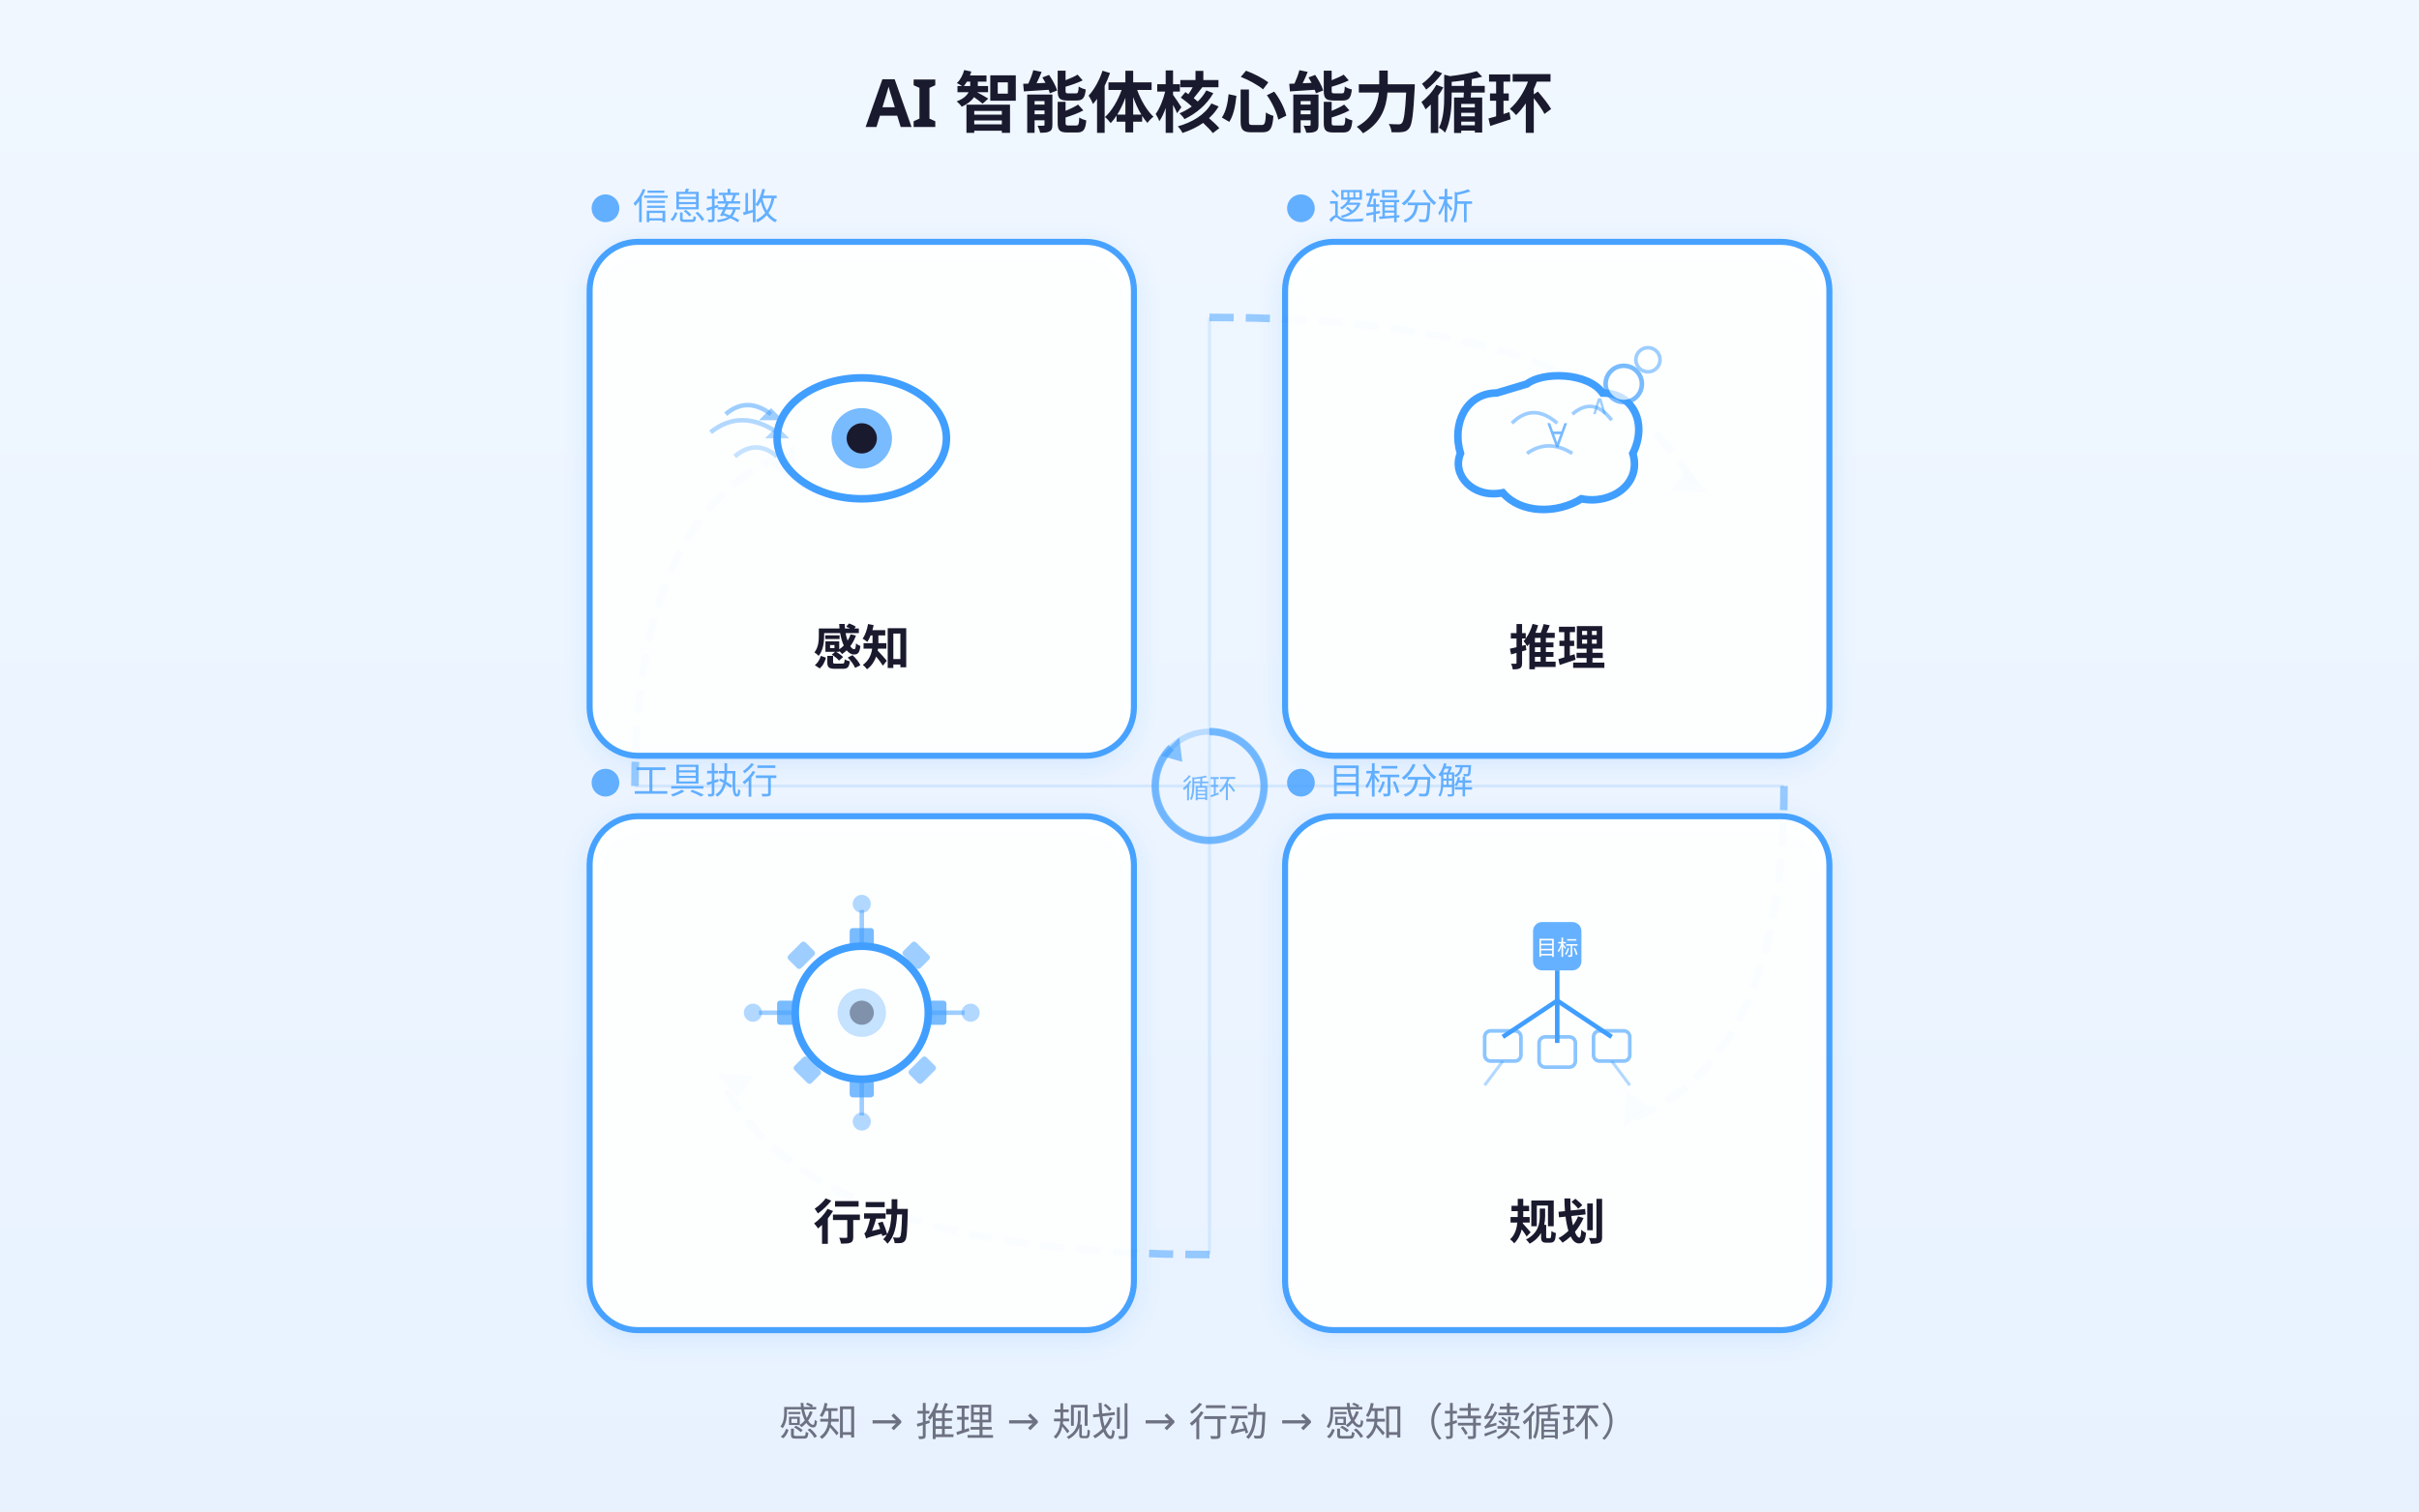
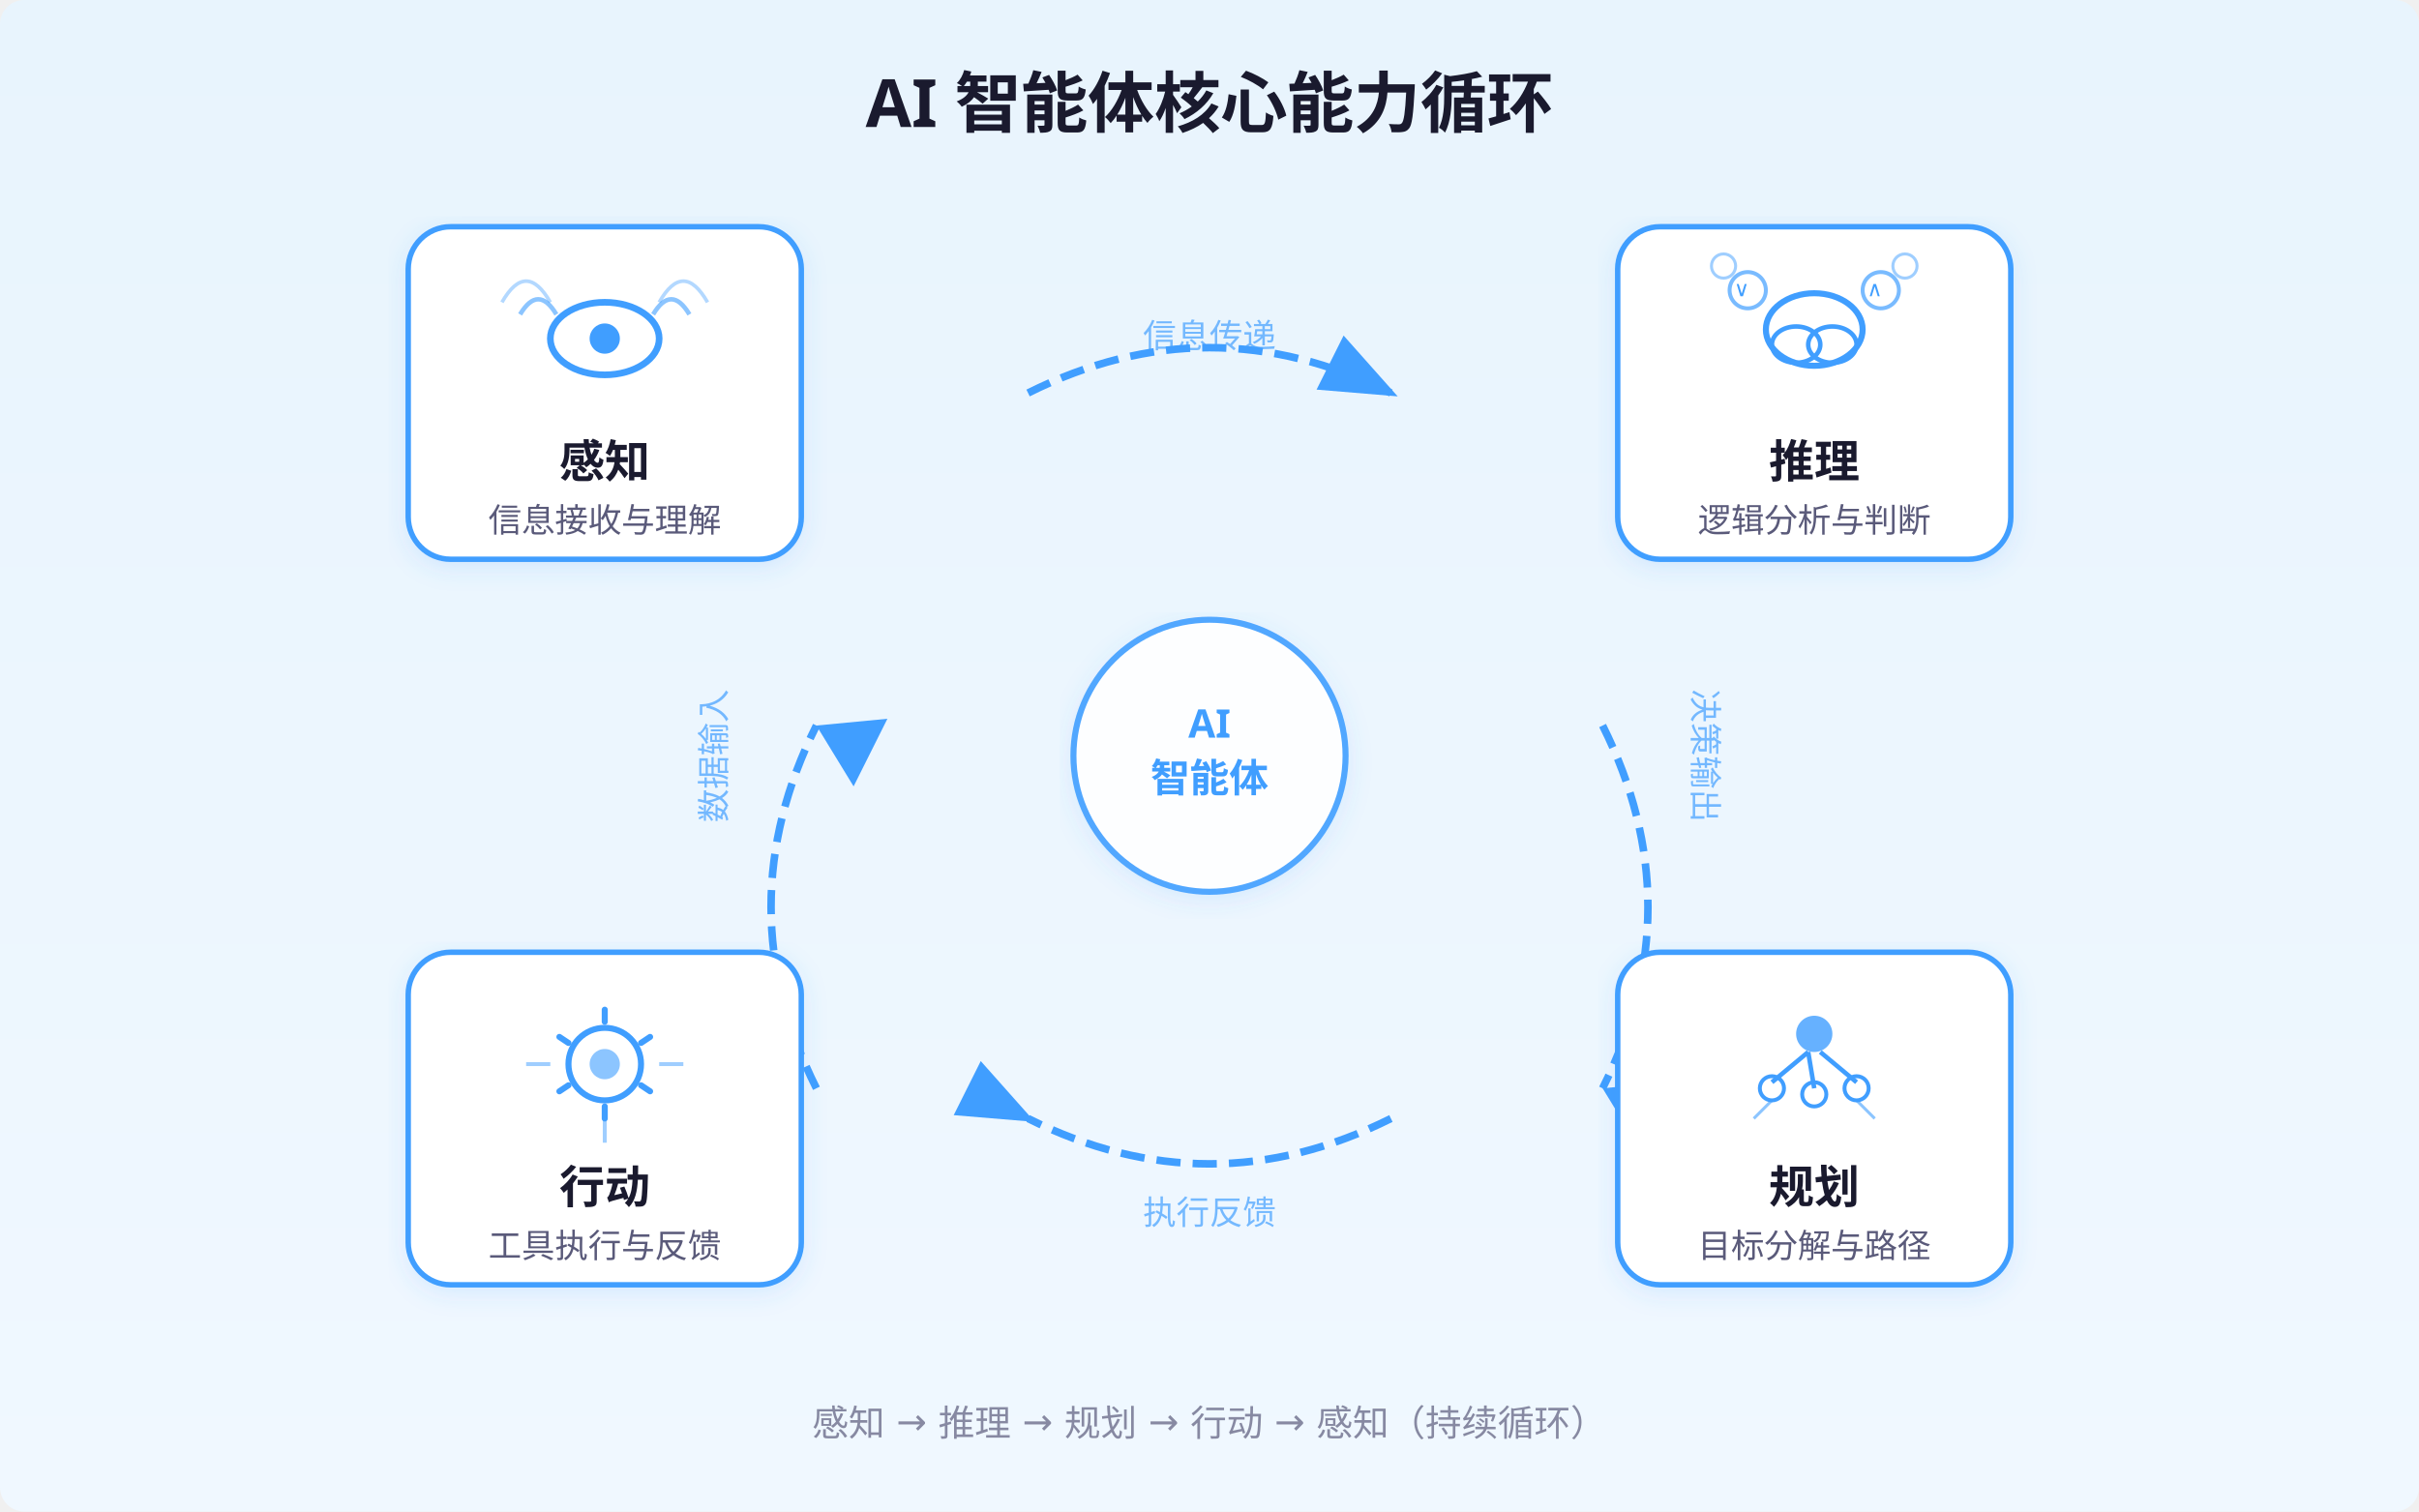
<svg xmlns="http://www.w3.org/2000/svg" viewBox="0 0 800 500" width="800" height="500">
  <defs>
    <linearGradient id="bgGrad" x1="0" y1="0" x2="0" y2="1">
-       <stop offset="0%" stop-color="#f0f7ff" />
-       <stop offset="100%" stop-color="#e8f2ff" />
+       <stop offset="0%" stop-color="#E8F4FD" />
+       <stop offset="100%" stop-color="#F0F8FF" />
    </linearGradient>
-     <linearGradient id="iconGrad" x1="0" y1="0" x2="1" y2="1">
+     <linearGradient id="cycleGrad" x1="0" y1="0" x2="1" y2="1">
      <stop offset="0%" stop-color="#409EFF" />
-       <stop offset="100%" stop-color="#2b7ed4" />
+       <stop offset="100%" stop-color="#2B7FE0" />
    </linearGradient>
-     <filter id="shadow" x="-10%" y="-10%" width="130%" height="130%">
+     <filter id="shadow" x="-5%" y="-5%" width="115%" height="115%">
      <feDropShadow dx="0" dy="2" stdDeviation="4" flood-color="#409EFF" flood-opacity="0.15" />
    </filter>
  </defs>
-   <rect width="800" height="500" fill="url(#bgGrad)" rx="0" />
-   <text x="400" y="42" text-anchor="middle" font-family="'PingFang SC','Microsoft YaHei',sans-serif" font-size="22" font-weight="bold" fill="#1a1a2e">AI 智能体核心能力循环</text>
-   <path d="M 400 105 Q 530 105 560 160" fill="none" stroke="#409EFF" stroke-width="2.5" stroke-dasharray="8,4" opacity="0.5" />
-   <polygon points="558,155 565,163 553,162" fill="#409EFF" opacity="0.6" />
-   <path d="M 590 260 Q 590 350 540 370" fill="none" stroke="#409EFF" stroke-width="2.5" stroke-dasharray="8,4" opacity="0.5" />
-   <polygon points="545,366 537,373 538,361" fill="#409EFF" opacity="0.6" />
-   <path d="M 400 415 Q 270 415 240 360" fill="none" stroke="#409EFF" stroke-width="2.5" stroke-dasharray="8,4" opacity="0.5" />
-   <polygon points="244,363 237,355 249,356" fill="#409EFF" opacity="0.6" />
-   <path d="M 210 260 Q 210 170 260 150" fill="none" stroke="#409EFF" stroke-width="2.5" stroke-dasharray="8,4" opacity="0.5" />
-   <polygon points="255,154 263,147 262,159" fill="#409EFF" opacity="0.6" />
-   <line x1="400" y1="105" x2="400" y2="415" stroke="#409EFF" stroke-width="1" opacity="0.15" />
-   <line x1="210" y1="260" x2="590" y2="260" stroke="#409EFF" stroke-width="1" opacity="0.15" />
-   <g filter="url(#shadow)">
-     <rect x="195" y="80" width="180" height="170" rx="16" fill="white" stroke="#409EFF" stroke-width="2" opacity="0.95" />
+   <rect width="800" height="500" fill="url(#bgGrad)" rx="8" />
+   <text x="400" y="42" text-anchor="middle" font-family="'Microsoft YaHei','PingFang SC',sans-serif" font-size="22" font-weight="bold" fill="#1a1a2e">AI 智能体核心能力循环</text>
+   <path d="M 340 130 Q 400 100 460 130" fill="none" stroke="#409EFF" stroke-width="2.5" stroke-dasharray="8,4" marker-end="url(#arrowRight)" />
+   <path d="M 530 240 Q 560 300 530 360" fill="none" stroke="#409EFF" stroke-width="2.5" stroke-dasharray="8,4" marker-end="url(#arrowDown)" />
+   <path d="M 460 370 Q 400 400 340 370" fill="none" stroke="#409EFF" stroke-width="2.5" stroke-dasharray="8,4" marker-end="url(#arrowLeft)" />
+   <path d="M 270 360 Q 240 300 270 240" fill="none" stroke="#409EFF" stroke-width="2.5" stroke-dasharray="8,4" marker-end="url(#arrowUp)" />
+   <defs>
+     <marker id="arrowRight" markerWidth="10" markerHeight="8" refX="9" refY="4" orient="auto">
+       <path d="M0,0 L10,4 L0,8 Z" fill="#409EFF" />
+     </marker>
+     <marker id="arrowDown" markerWidth="10" markerHeight="8" refX="5" refY="8" orient="auto">
+       <path d="M0,0 L10,0 L5,8 Z" fill="#409EFF" />
+     </marker>
+     <marker id="arrowLeft" markerWidth="10" markerHeight="8" refX="1" refY="4" orient="auto">
+       <path d="M10,0 L0,4 L10,8 Z" fill="#409EFF" />
+     </marker>
+     <marker id="arrowUp" markerWidth="10" markerHeight="8" refX="5" refY="0" orient="auto">
+       <path d="M0,8 L10,8 L5,0 Z" fill="#409EFF" />
+     </marker>
+   </defs>
+   <circle cx="400" cy="250" r="45" fill="white" stroke="#409EFF" stroke-width="2" opacity="0.9" filter="url(#shadow)" />
+   <text x="400" y="244" text-anchor="middle" font-family="'Microsoft YaHei','PingFang SC',sans-serif" font-size="13" font-weight="bold" fill="#409EFF">AI</text>
+   <text x="400" y="262" text-anchor="middle" font-family="'Microsoft YaHei','PingFang SC',sans-serif" font-size="13" font-weight="bold" fill="#409EFF">智能体</text>
+   <g transform="translate(200, 130)">
+     <rect x="-65" y="-55" width="130" height="110" rx="14" fill="white" stroke="#409EFF" stroke-width="1.8" filter="url(#shadow)" />
+     <g transform="translate(0, -18)">
+       <ellipse cx="0" cy="0" rx="18" ry="12" fill="none" stroke="#409EFF" stroke-width="2.2" />
+       <circle cx="0" cy="0" r="5" fill="#409EFF" />
+       <path d="M-28,-8 Q-22,-18 -16,-8" fill="none" stroke="#409EFF" stroke-width="1.5" opacity="0.6" />
+       <path d="M-34,-12 Q-26,-26 -18,-12" fill="none" stroke="#409EFF" stroke-width="1.2" opacity="0.4" />
+       <path d="M16,-8 Q22,-18 28,-8" fill="none" stroke="#409EFF" stroke-width="1.5" opacity="0.6" />
+       <path d="M18,-12 Q26,-26 34,-12" fill="none" stroke="#409EFF" stroke-width="1.2" opacity="0.4" />
+     </g>
+     <text x="0" y="28" text-anchor="middle" font-family="'Microsoft YaHei','PingFang SC',sans-serif" font-size="15" font-weight="bold" fill="#1a1a2e">感知</text>
+     <text x="0" y="46" text-anchor="middle" font-family="'Microsoft YaHei','PingFang SC',sans-serif" font-size="11" fill="#5A5A7A">信息接收与理解</text>
  </g>
-   <g transform="translate(285,145)">
-     <ellipse cx="0" cy="0" rx="28" ry="20" fill="none" stroke="#409EFF" stroke-width="2.5" />
-     <circle cx="0" cy="0" r="10" fill="#409EFF" opacity="0.7" />
-     <circle cx="0" cy="0" r="5" fill="#1a1a2e" />
-     <path d="M -45 -8 Q -38 -14 -30 -8" fill="none" stroke="#409EFF" stroke-width="1.5" opacity="0.5" />
-     <path d="M -50 -2 Q -40 -10 -28 -2" fill="none" stroke="#409EFF" stroke-width="1.5" opacity="0.4" />
-     <path d="M -42 6 Q -35 0 -28 6" fill="none" stroke="#409EFF" stroke-width="1.5" opacity="0.3" />
-     <polygon points="-30,-10 -26,-6 -34,-6" fill="#409EFF" opacity="0.5" />
-     <polygon points="-28,-4 -24,0 -32,0" fill="#409EFF" opacity="0.4" />
+   <g transform="translate(600, 130)">
+     <rect x="-65" y="-55" width="130" height="110" rx="14" fill="white" stroke="#409EFF" stroke-width="1.8" filter="url(#shadow)" />
+     <g transform="translate(0, -18)">
+       <ellipse cx="0" cy="-3" rx="16" ry="12" fill="none" stroke="#409EFF" stroke-width="2" />
+       <ellipse cx="-6" cy="2" rx="8" ry="6" fill="none" stroke="#409EFF" stroke-width="1.5" />
+       <ellipse cx="6" cy="2" rx="8" ry="6" fill="none" stroke="#409EFF" stroke-width="1.5" />
+       <circle cx="22" cy="-16" r="6" fill="none" stroke="#409EFF" stroke-width="1.3" opacity="0.7" />
+       <circle cx="30" cy="-24" r="4" fill="none" stroke="#409EFF" stroke-width="1" opacity="0.5" />
+       <text x="20" y="-14" font-family="'Microsoft YaHei','PingFang SC',sans-serif" font-size="7" fill="#409EFF" text-anchor="middle">∧</text>
+       <circle cx="-22" cy="-16" r="6" fill="none" stroke="#409EFF" stroke-width="1.3" opacity="0.7" />
+       <circle cx="-30" cy="-24" r="4" fill="none" stroke="#409EFF" stroke-width="1" opacity="0.5" />
+       <text x="-24" y="-14" font-family="'Microsoft YaHei','PingFang SC',sans-serif" font-size="7" fill="#409EFF" text-anchor="middle">∨</text>
+     </g>
+     <text x="0" y="28" text-anchor="middle" font-family="'Microsoft YaHei','PingFang SC',sans-serif" font-size="15" font-weight="bold" fill="#1a1a2e">推理</text>
+     <text x="0" y="46" text-anchor="middle" font-family="'Microsoft YaHei','PingFang SC',sans-serif" font-size="11" fill="#5A5A7A">逻辑分析与判断</text>
  </g>
-   <text x="285" y="220" text-anchor="middle" font-family="'PingFang SC','Microsoft YaHei',sans-serif" font-size="16" font-weight="bold" fill="#1a1a2e">感知</text>
-   <g filter="url(#shadow)">
-     <rect x="425" y="80" width="180" height="170" rx="16" fill="white" stroke="#409EFF" stroke-width="2" opacity="0.95" />
+   <g transform="translate(600, 370)">
+     <rect x="-65" y="-55" width="130" height="110" rx="14" fill="white" stroke="#409EFF" stroke-width="1.8" filter="url(#shadow)" />
+     <g transform="translate(0, -18)">
+       <circle cx="0" cy="-10" r="6" fill="#409EFF" opacity="0.8" />
+       <line x1="-2" y1="-4" x2="-14" y2="6" stroke="#409EFF" stroke-width="1.5" />
+       <line x1="2" y1="-4" x2="14" y2="6" stroke="#409EFF" stroke-width="1.5" />
+       <line x1="-2" y1="-4" x2="0" y2="8" stroke="#409EFF" stroke-width="1.5" />
+       <circle cx="-14" cy="8" r="4" fill="none" stroke="#409EFF" stroke-width="1.3" />
+       <circle cx="14" cy="8" r="4" fill="none" stroke="#409EFF" stroke-width="1.3" />
+       <circle cx="0" cy="10" r="4" fill="none" stroke="#409EFF" stroke-width="1.3" />
+       <line x1="-14" y1="12" x2="-20" y2="18" stroke="#409EFF" stroke-width="1" opacity="0.6" />
+       <line x1="14" y1="12" x2="20" y2="18" stroke="#409EFF" stroke-width="1" opacity="0.6" />
+     </g>
+     <text x="0" y="28" text-anchor="middle" font-family="'Microsoft YaHei','PingFang SC',sans-serif" font-size="15" font-weight="bold" fill="#1a1a2e">规划</text>
+     <text x="0" y="46" text-anchor="middle" font-family="'Microsoft YaHei','PingFang SC',sans-serif" font-size="11" fill="#5A5A7A">目标分解与路径</text>
  </g>
-   <g transform="translate(515,145)">
-     <path d="M -20 -15 C -30 -15 -35 -5 -32 5 C -35 12 -28 20 -18 18 C -12 25 0 25 8 20 C 18 22 28 15 25 5 C 30 -5 25 -15 15 -15 C 10 -22 -5 -22 -10 -18 Z" fill="none" stroke="#409EFF" stroke-width="2.5" />
-     <path d="M -15 -5 Q -8 -12 0 -5" fill="none" stroke="#409EFF" stroke-width="1.2" opacity="0.5" />
-     <path d="M 5 -8 Q 12 -14 18 -6" fill="none" stroke="#409EFF" stroke-width="1.2" opacity="0.5" />
-     <path d="M -10 5 Q -3 0 5 5" fill="none" stroke="#409EFF" stroke-width="1.2" opacity="0.5" />
-     <circle cx="22" cy="-18" r="6" fill="white" stroke="#409EFF" stroke-width="1.5" opacity="0.7" />
-     <circle cx="30" cy="-26" r="4" fill="white" stroke="#409EFF" stroke-width="1.2" opacity="0.5" />
-     <text x="0" y="3" text-anchor="middle" font-family="'Times New Roman',serif" font-size="11" fill="#409EFF" opacity="0.7">∀</text>
-     <text x="14" y="-8" text-anchor="middle" font-family="'Times New Roman',serif" font-size="9" fill="#409EFF" opacity="0.5">∧</text>
+   <g transform="translate(200, 370)">
+     <rect x="-65" y="-55" width="130" height="110" rx="14" fill="white" stroke="#409EFF" stroke-width="1.8" filter="url(#shadow)" />
+     <g transform="translate(0, -18)">
+       <circle cx="0" cy="0" r="12" fill="none" stroke="#409EFF" stroke-width="2" />
+       <circle cx="0" cy="0" r="5" fill="#409EFF" opacity="0.6" />
+       <g stroke="#409EFF" stroke-width="2" stroke-linecap="round">
+         <line x1="0" y1="-14" x2="0" y2="-18" />
+         <line x1="12" y1="-7" x2="15" y2="-9" />
+         <line x1="12" y1="7" x2="15" y2="9" />
+         <line x1="0" y1="14" x2="0" y2="18" />
+         <line x1="-12" y1="7" x2="-15" y2="9" />
+         <line x1="-12" y1="-7" x2="-15" y2="-9" />
+       </g>
+       <line x1="18" y1="0" x2="26" y2="0" stroke="#409EFF" stroke-width="1.3" opacity="0.5" />
+       <line x1="-18" y1="0" x2="-26" y2="0" stroke="#409EFF" stroke-width="1.3" opacity="0.5" />
+       <line x1="0" y1="18" x2="0" y2="26" stroke="#409EFF" stroke-width="1.3" opacity="0.5" />
+     </g>
+     <text x="0" y="28" text-anchor="middle" font-family="'Microsoft YaHei','PingFang SC',sans-serif" font-size="15" font-weight="bold" fill="#1a1a2e">行动</text>
+     <text x="0" y="46" text-anchor="middle" font-family="'Microsoft YaHei','PingFang SC',sans-serif" font-size="11" fill="#5A5A7A">工具执行与反馈</text>
  </g>
-   <text x="515" y="220" text-anchor="middle" font-family="'PingFang SC','Microsoft YaHei',sans-serif" font-size="16" font-weight="bold" fill="#1a1a2e">推理</text>
-   <g filter="url(#shadow)">
-     <rect x="425" y="270" width="180" height="170" rx="16" fill="white" stroke="#409EFF" stroke-width="2" opacity="0.95" />
-   </g>
-   <g transform="translate(515,335)">
-     <rect x="-8" y="-30" width="16" height="16" rx="3" fill="#409EFF" opacity="0.8" />
-     <text x="0" y="-19" text-anchor="middle" font-family="'PingFang SC','Microsoft YaHei',sans-serif" font-size="7" fill="white">目标</text>
-     <line x1="0" y1="-14" x2="0" y2="-4" stroke="#409EFF" stroke-width="1.5" />
-     <line x1="0" y1="-4" x2="-18" y2="8" stroke="#409EFF" stroke-width="1.5" />
-     <line x1="0" y1="-4" x2="18" y2="8" stroke="#409EFF" stroke-width="1.5" />
-     <line x1="0" y1="-4" x2="0" y2="10" stroke="#409EFF" stroke-width="1.5" />
-     <rect x="-24" y="6" width="12" height="10" rx="2" fill="none" stroke="#409EFF" stroke-width="1.2" opacity="0.6" />
-     <rect x="12" y="6" width="12" height="10" rx="2" fill="none" stroke="#409EFF" stroke-width="1.2" opacity="0.6" />
-     <rect x="-6" y="8" width="12" height="10" rx="2" fill="none" stroke="#409EFF" stroke-width="1.2" opacity="0.6" />
-     <line x1="-18" y1="16" x2="-24" y2="24" stroke="#409EFF" stroke-width="1" opacity="0.4" />
-     <line x1="18" y1="16" x2="24" y2="24" stroke="#409EFF" stroke-width="1" opacity="0.4" />
-   </g>
-   <text x="515" y="410" text-anchor="middle" font-family="'PingFang SC','Microsoft YaHei',sans-serif" font-size="16" font-weight="bold" fill="#1a1a2e">规划</text>
-   <g filter="url(#shadow)">
-     <rect x="195" y="270" width="180" height="170" rx="16" fill="white" stroke="#409EFF" stroke-width="2" opacity="0.95" />
-   </g>
-   <g transform="translate(285,335)">
-     <circle cx="0" cy="0" r="22" fill="none" stroke="#409EFF" stroke-width="2.5" />
-     <rect x="-4" y="-28" width="8" height="6" rx="1" fill="#409EFF" opacity="0.7" />
-     <rect x="-4" y="22" width="8" height="6" rx="1" fill="#409EFF" opacity="0.7" />
-     <rect x="-28" y="-4" width="6" height="8" rx="1" fill="#409EFF" opacity="0.7" />
-     <rect x="22" y="-4" width="6" height="8" rx="1" fill="#409EFF" opacity="0.7" />
-     <rect x="14" y="-22" width="8" height="6" rx="1" fill="#409EFF" opacity="0.5" transform="rotate(45,18,-19)" />
-     <rect x="-22" y="16" width="8" height="6" rx="1" fill="#409EFF" opacity="0.5" transform="rotate(45,-18,19)" />
-     <rect x="16" y="16" width="8" height="6" rx="1" fill="#409EFF" opacity="0.5" transform="rotate(-45,20,19)" />
-     <rect x="-24" y="-22" width="8" height="6" rx="1" fill="#409EFF" opacity="0.5" transform="rotate(-45,-20,-19)" />
-     <circle cx="0" cy="0" r="8" fill="#409EFF" opacity="0.3" />
-     <circle cx="0" cy="0" r="4" fill="#1a1a2e" opacity="0.4" />
-     <line x1="22" y1="0" x2="34" y2="0" stroke="#409EFF" stroke-width="1.5" opacity="0.5" />
-     <line x1="-22" y1="0" x2="-34" y2="0" stroke="#409EFF" stroke-width="1.5" opacity="0.5" />
-     <line x1="0" y1="22" x2="0" y2="34" stroke="#409EFF" stroke-width="1.5" opacity="0.5" />
-     <line x1="0" y1="-22" x2="0" y2="-34" stroke="#409EFF" stroke-width="1.5" opacity="0.5" />
-     <circle cx="36" cy="0" r="3" fill="#409EFF" opacity="0.4" />
-     <circle cx="-36" cy="0" r="3" fill="#409EFF" opacity="0.4" />
-     <circle cx="0" cy="36" r="3" fill="#409EFF" opacity="0.4" />
-     <circle cx="0" cy="-36" r="3" fill="#409EFF" opacity="0.4" />
-   </g>
-   <text x="285" y="410" text-anchor="middle" font-family="'PingFang SC','Microsoft YaHei',sans-serif" font-size="16" font-weight="bold" fill="#1a1a2e">行动</text>
-   <g transform="translate(400,260)">
-     <circle cx="0" cy="0" r="18" fill="none" stroke="#409EFF" stroke-width="2" opacity="0.3" />
-     <path d="M 0 -18 A 18 18 0 1 1 -12.7 -12.7" fill="none" stroke="#409EFF" stroke-width="2.5" opacity="0.6" />
-     <polygon points="-16,-10 -10,-16 -9,-8" fill="#409EFF" opacity="0.6" />
-     <text x="0" y="4" text-anchor="middle" font-family="'PingFang SC','Microsoft YaHei',sans-serif" font-size="9" fill="#409EFF" opacity="0.7">循环</text>
-   </g>
-   <text x="195" y="72" text-anchor="start" font-family="'PingFang SC','Microsoft YaHei',sans-serif" font-size="12" fill="#409EFF" opacity="0.8">● 信息接收</text>
-   <text x="425" y="72" text-anchor="start" font-family="'PingFang SC','Microsoft YaHei',sans-serif" font-size="12" fill="#409EFF" opacity="0.8">● 逻辑分析</text>
-   <text x="425" y="262" text-anchor="start" font-family="'PingFang SC','Microsoft YaHei',sans-serif" font-size="12" fill="#409EFF" opacity="0.8">● 目标分解</text>
-   <text x="195" y="262" text-anchor="start" font-family="'PingFang SC','Microsoft YaHei',sans-serif" font-size="12" fill="#409EFF" opacity="0.8">● 工具执行</text>
-   <text x="400" y="475" text-anchor="middle" font-family="'PingFang SC','Microsoft YaHei',sans-serif" font-size="13" fill="#1a1a2e" opacity="0.6">感知 → 推理 → 规划 → 行动 → 感知（持续循环）</text>
+   <text x="400" y="115" text-anchor="middle" font-family="'Microsoft YaHei','PingFang SC',sans-serif" font-size="11" fill="#409EFF" opacity="0.7">信息传递</text>
+   <text x="560" y="250" text-anchor="middle" font-family="'Microsoft YaHei','PingFang SC',sans-serif" font-size="11" fill="#409EFF" opacity="0.7" transform="rotate(90,560,250)">决策输出</text>
+   <text x="400" y="405" text-anchor="middle" font-family="'Microsoft YaHei','PingFang SC',sans-serif" font-size="11" fill="#409EFF" opacity="0.7">执行反馈</text>
+   <text x="240" y="250" text-anchor="middle" font-family="'Microsoft YaHei','PingFang SC',sans-serif" font-size="11" fill="#409EFF" opacity="0.7" transform="rotate(-90,240,250)">数据输入</text>
+   <text x="400" y="475" text-anchor="middle" font-family="'Microsoft YaHei','PingFang SC',sans-serif" font-size="12" fill="#5A5A7A" opacity="0.7">感知 → 推理 → 规划 → 行动 → 感知（持续循环）</text>
</svg>
